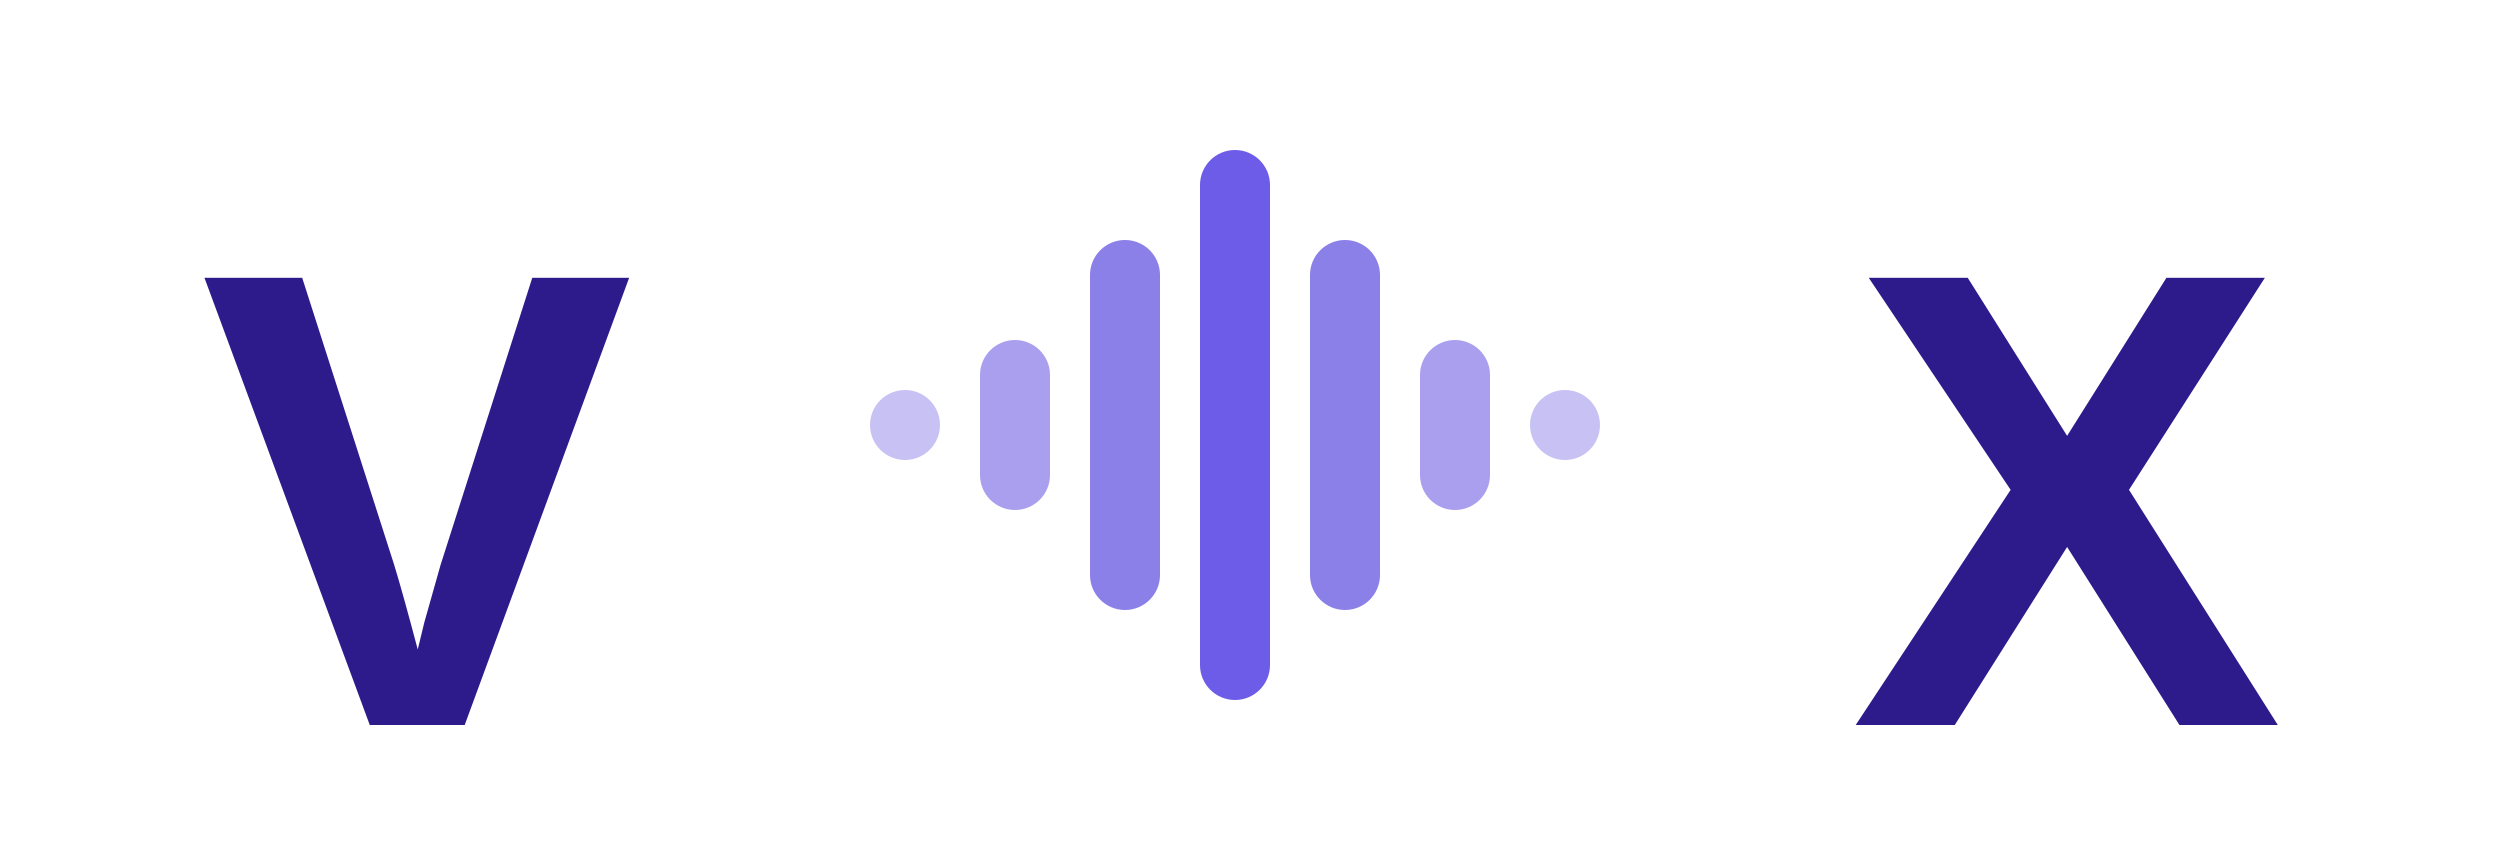
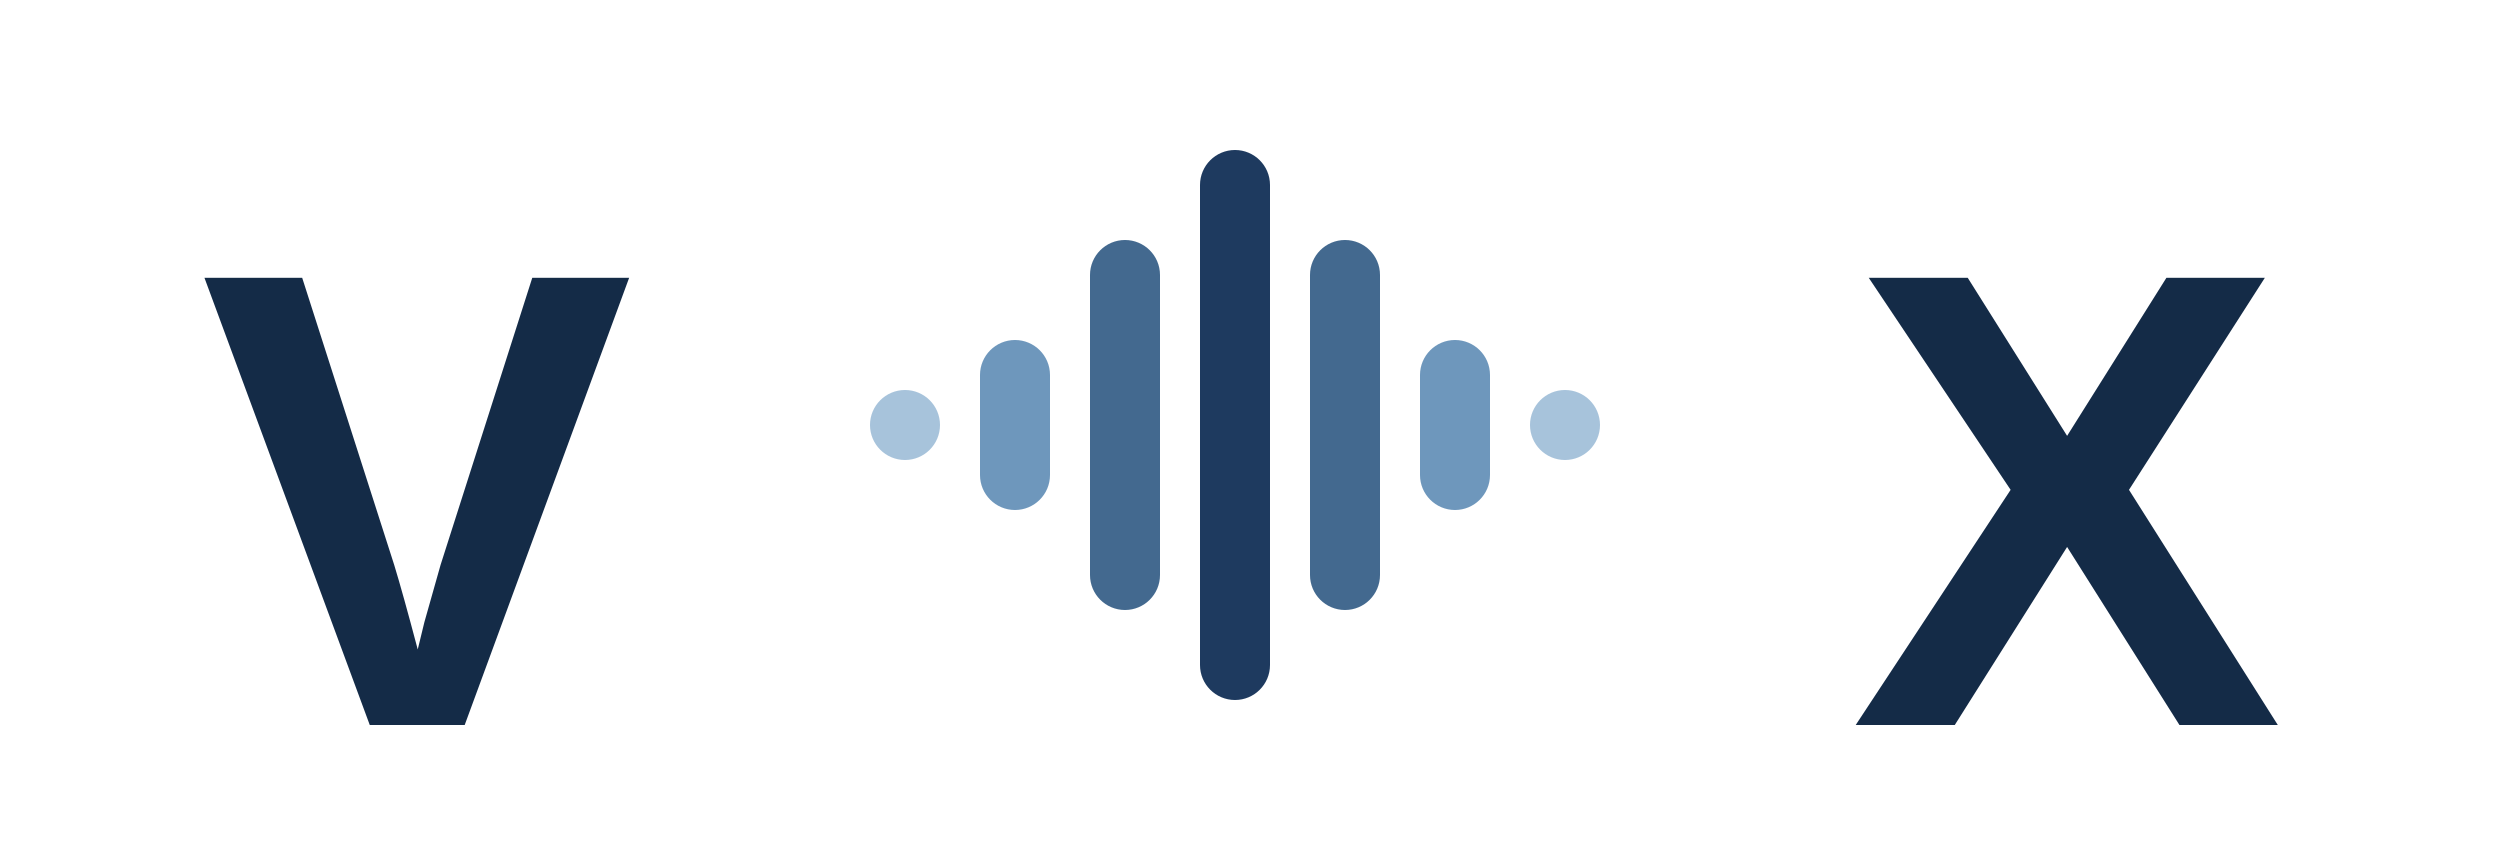
<svg xmlns="http://www.w3.org/2000/svg" width="300" height="102" viewBox="90 70 500 170" role="img">
-   <text x="130" y="215" font-family="'Arial Black', Arial, sans-serif" font-weight="900" font-size="130" letter-spacing="-4" fill="#2D1B8B">V</text>
-   <text x="460" y="215" font-family="'Arial Black', Arial, sans-serif" font-weight="900" font-size="130" letter-spacing="-4" fill="#2D1B8B">X</text>
-   <rect x="330" y="100" width="14" height="110" rx="7" fill="#6C5CE7" />
-   <rect x="308" y="118" width="14" height="74" rx="7" fill="#8B7FE8" />
-   <rect x="352" y="118" width="14" height="74" rx="7" fill="#8B7FE8" />
-   <rect x="286" y="138" width="14" height="34" rx="7" fill="#A99FEE" />
-   <rect x="374" y="138" width="14" height="34" rx="7" fill="#A99FEE" />
-   <rect x="264" y="148" width="14" height="14" rx="7" fill="#C8C2F4" />
-   <rect x="396" y="148" width="14" height="14" rx="7" fill="#C8C2F4" />
+   <text x="130" y="215" font-family="'Arial Black', Arial, sans-serif" font-weight="900" font-size="130" letter-spacing="-4" fill="#142B47">V</text>
+   <text x="460" y="215" font-family="'Arial Black', Arial, sans-serif" font-weight="900" font-size="130" letter-spacing="-4" fill="#142B47">X</text>
+   <rect x="330" y="100" width="14" height="110" rx="7" fill="#1E3A5F" />
+   <rect x="308" y="118" width="14" height="74" rx="7" fill="#43698F" />
+   <rect x="352" y="118" width="14" height="74" rx="7" fill="#43698F" />
+   <rect x="286" y="138" width="14" height="34" rx="7" fill="#6E97BC" />
+   <rect x="374" y="138" width="14" height="34" rx="7" fill="#6E97BC" />
+   <rect x="264" y="148" width="14" height="14" rx="7" fill="#A7C3DB" />
+   <rect x="396" y="148" width="14" height="14" rx="7" fill="#A7C3DB" />
</svg>
